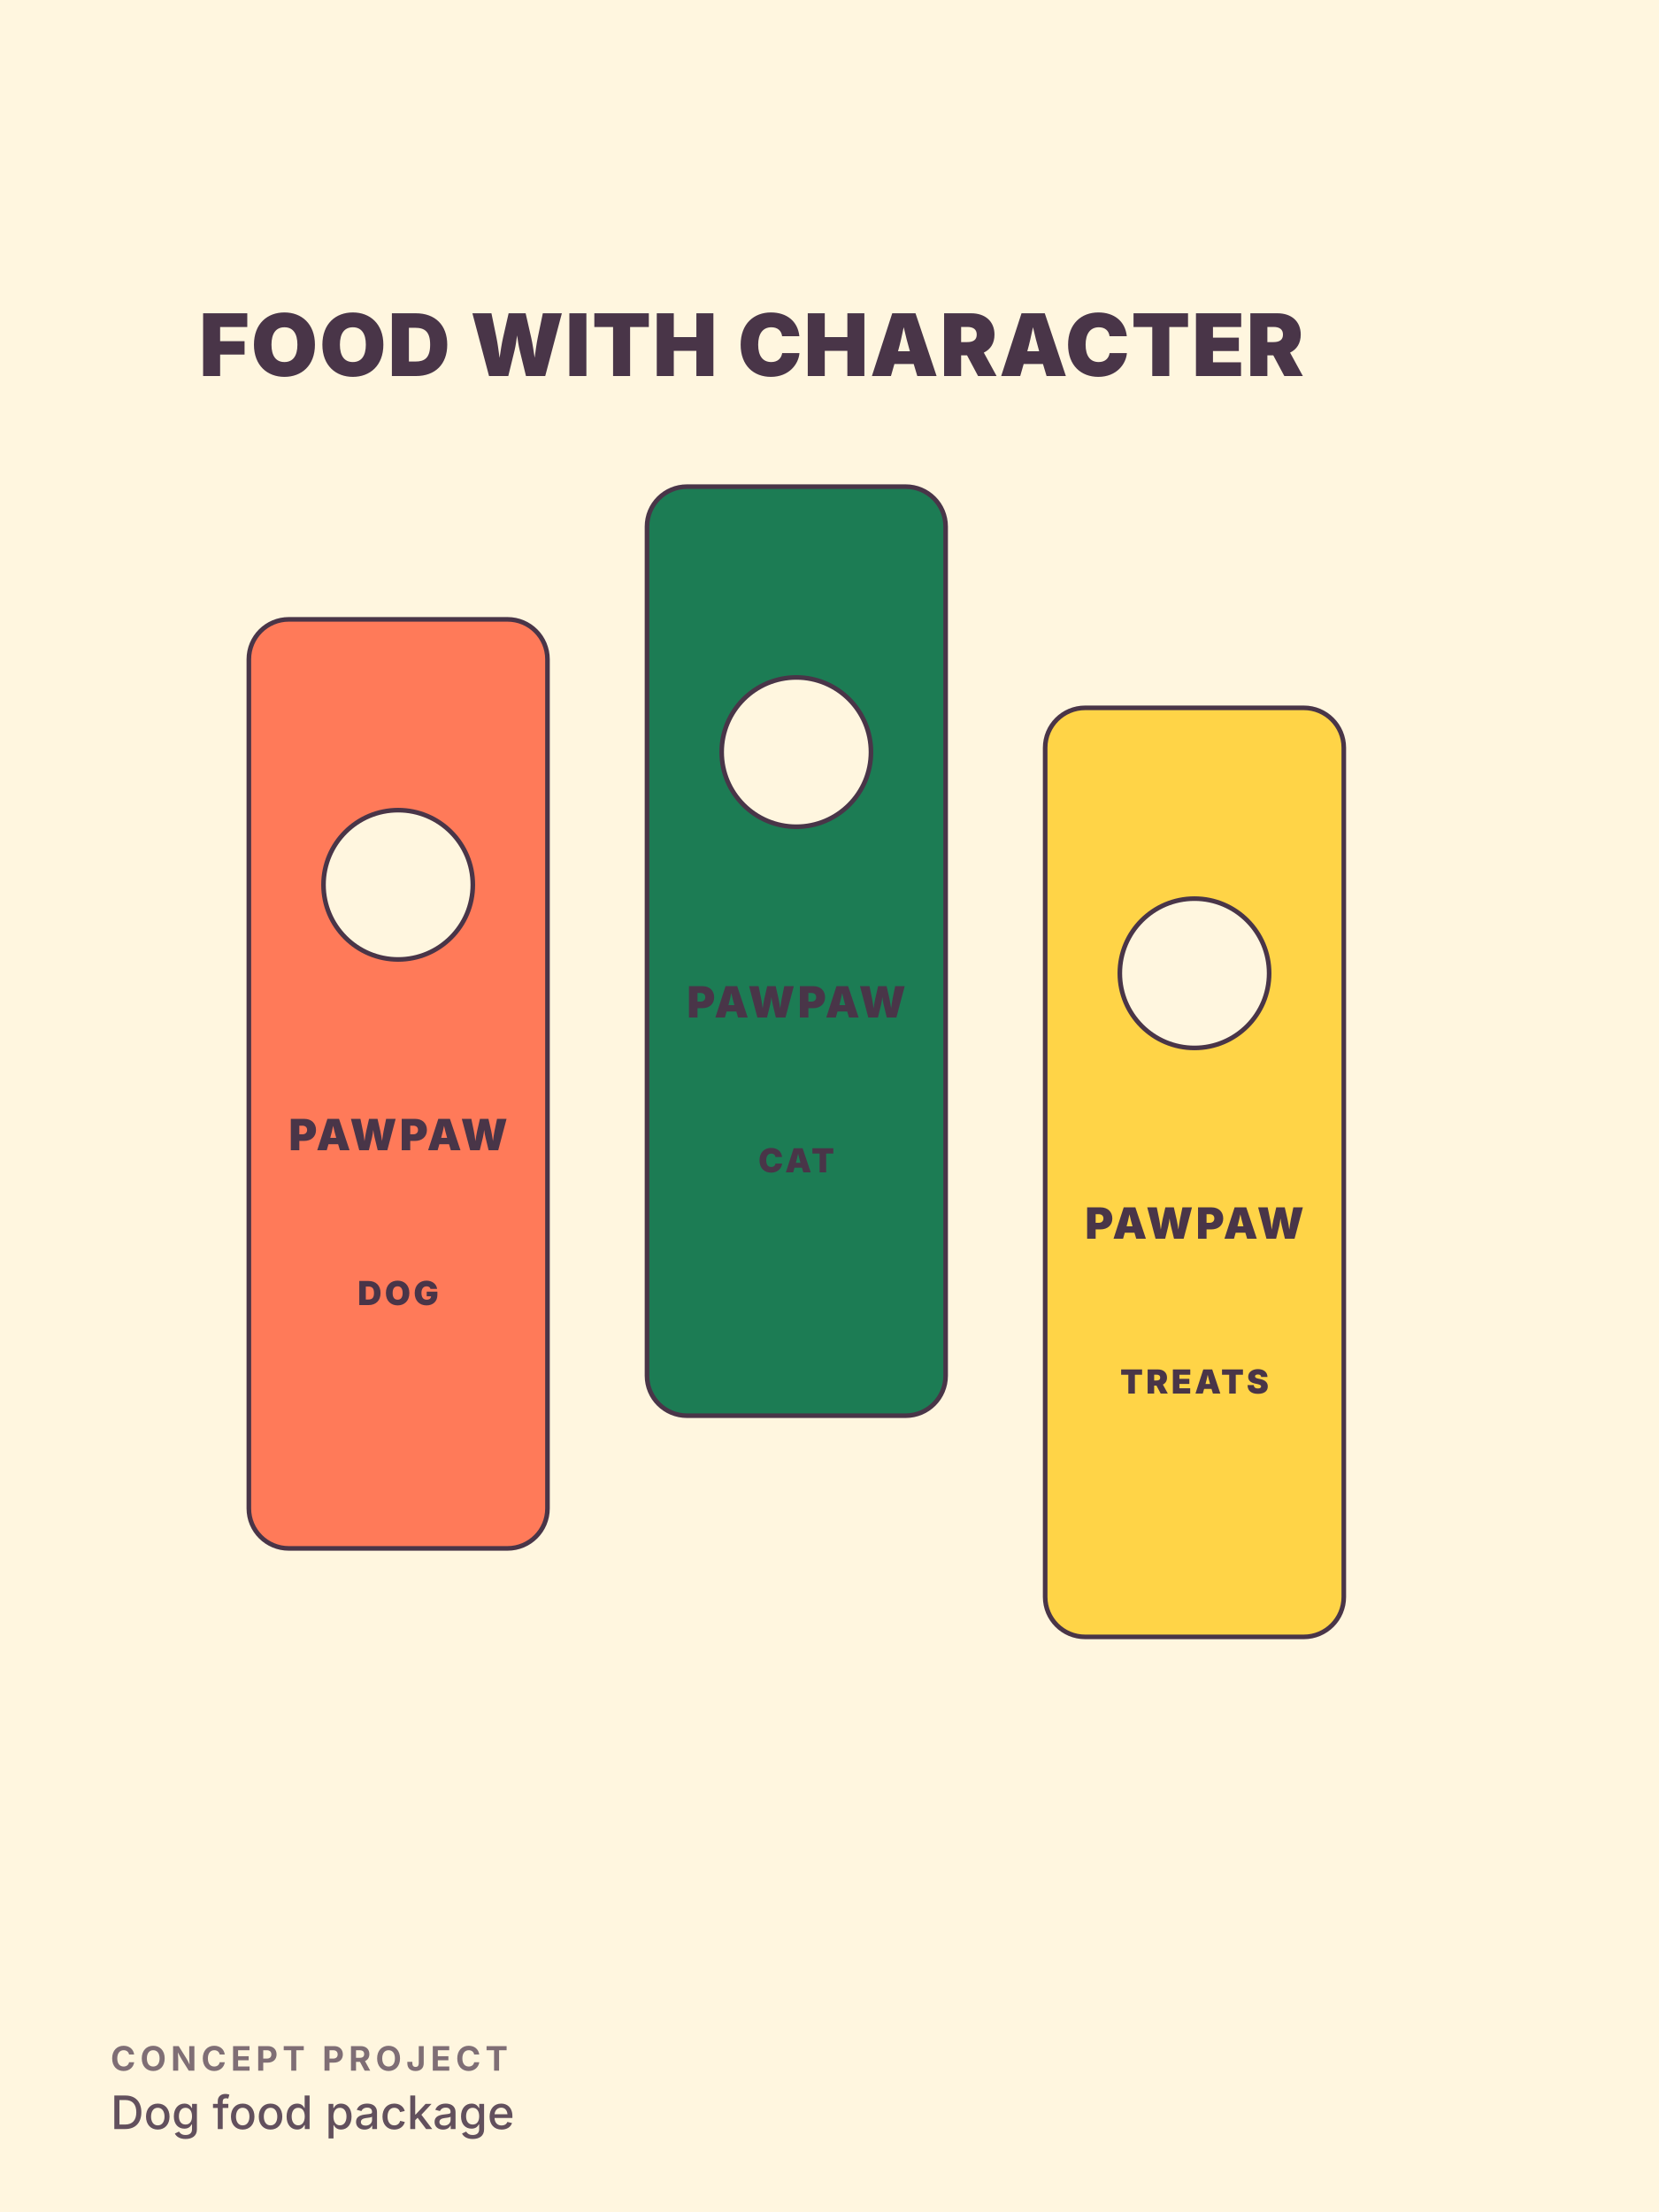
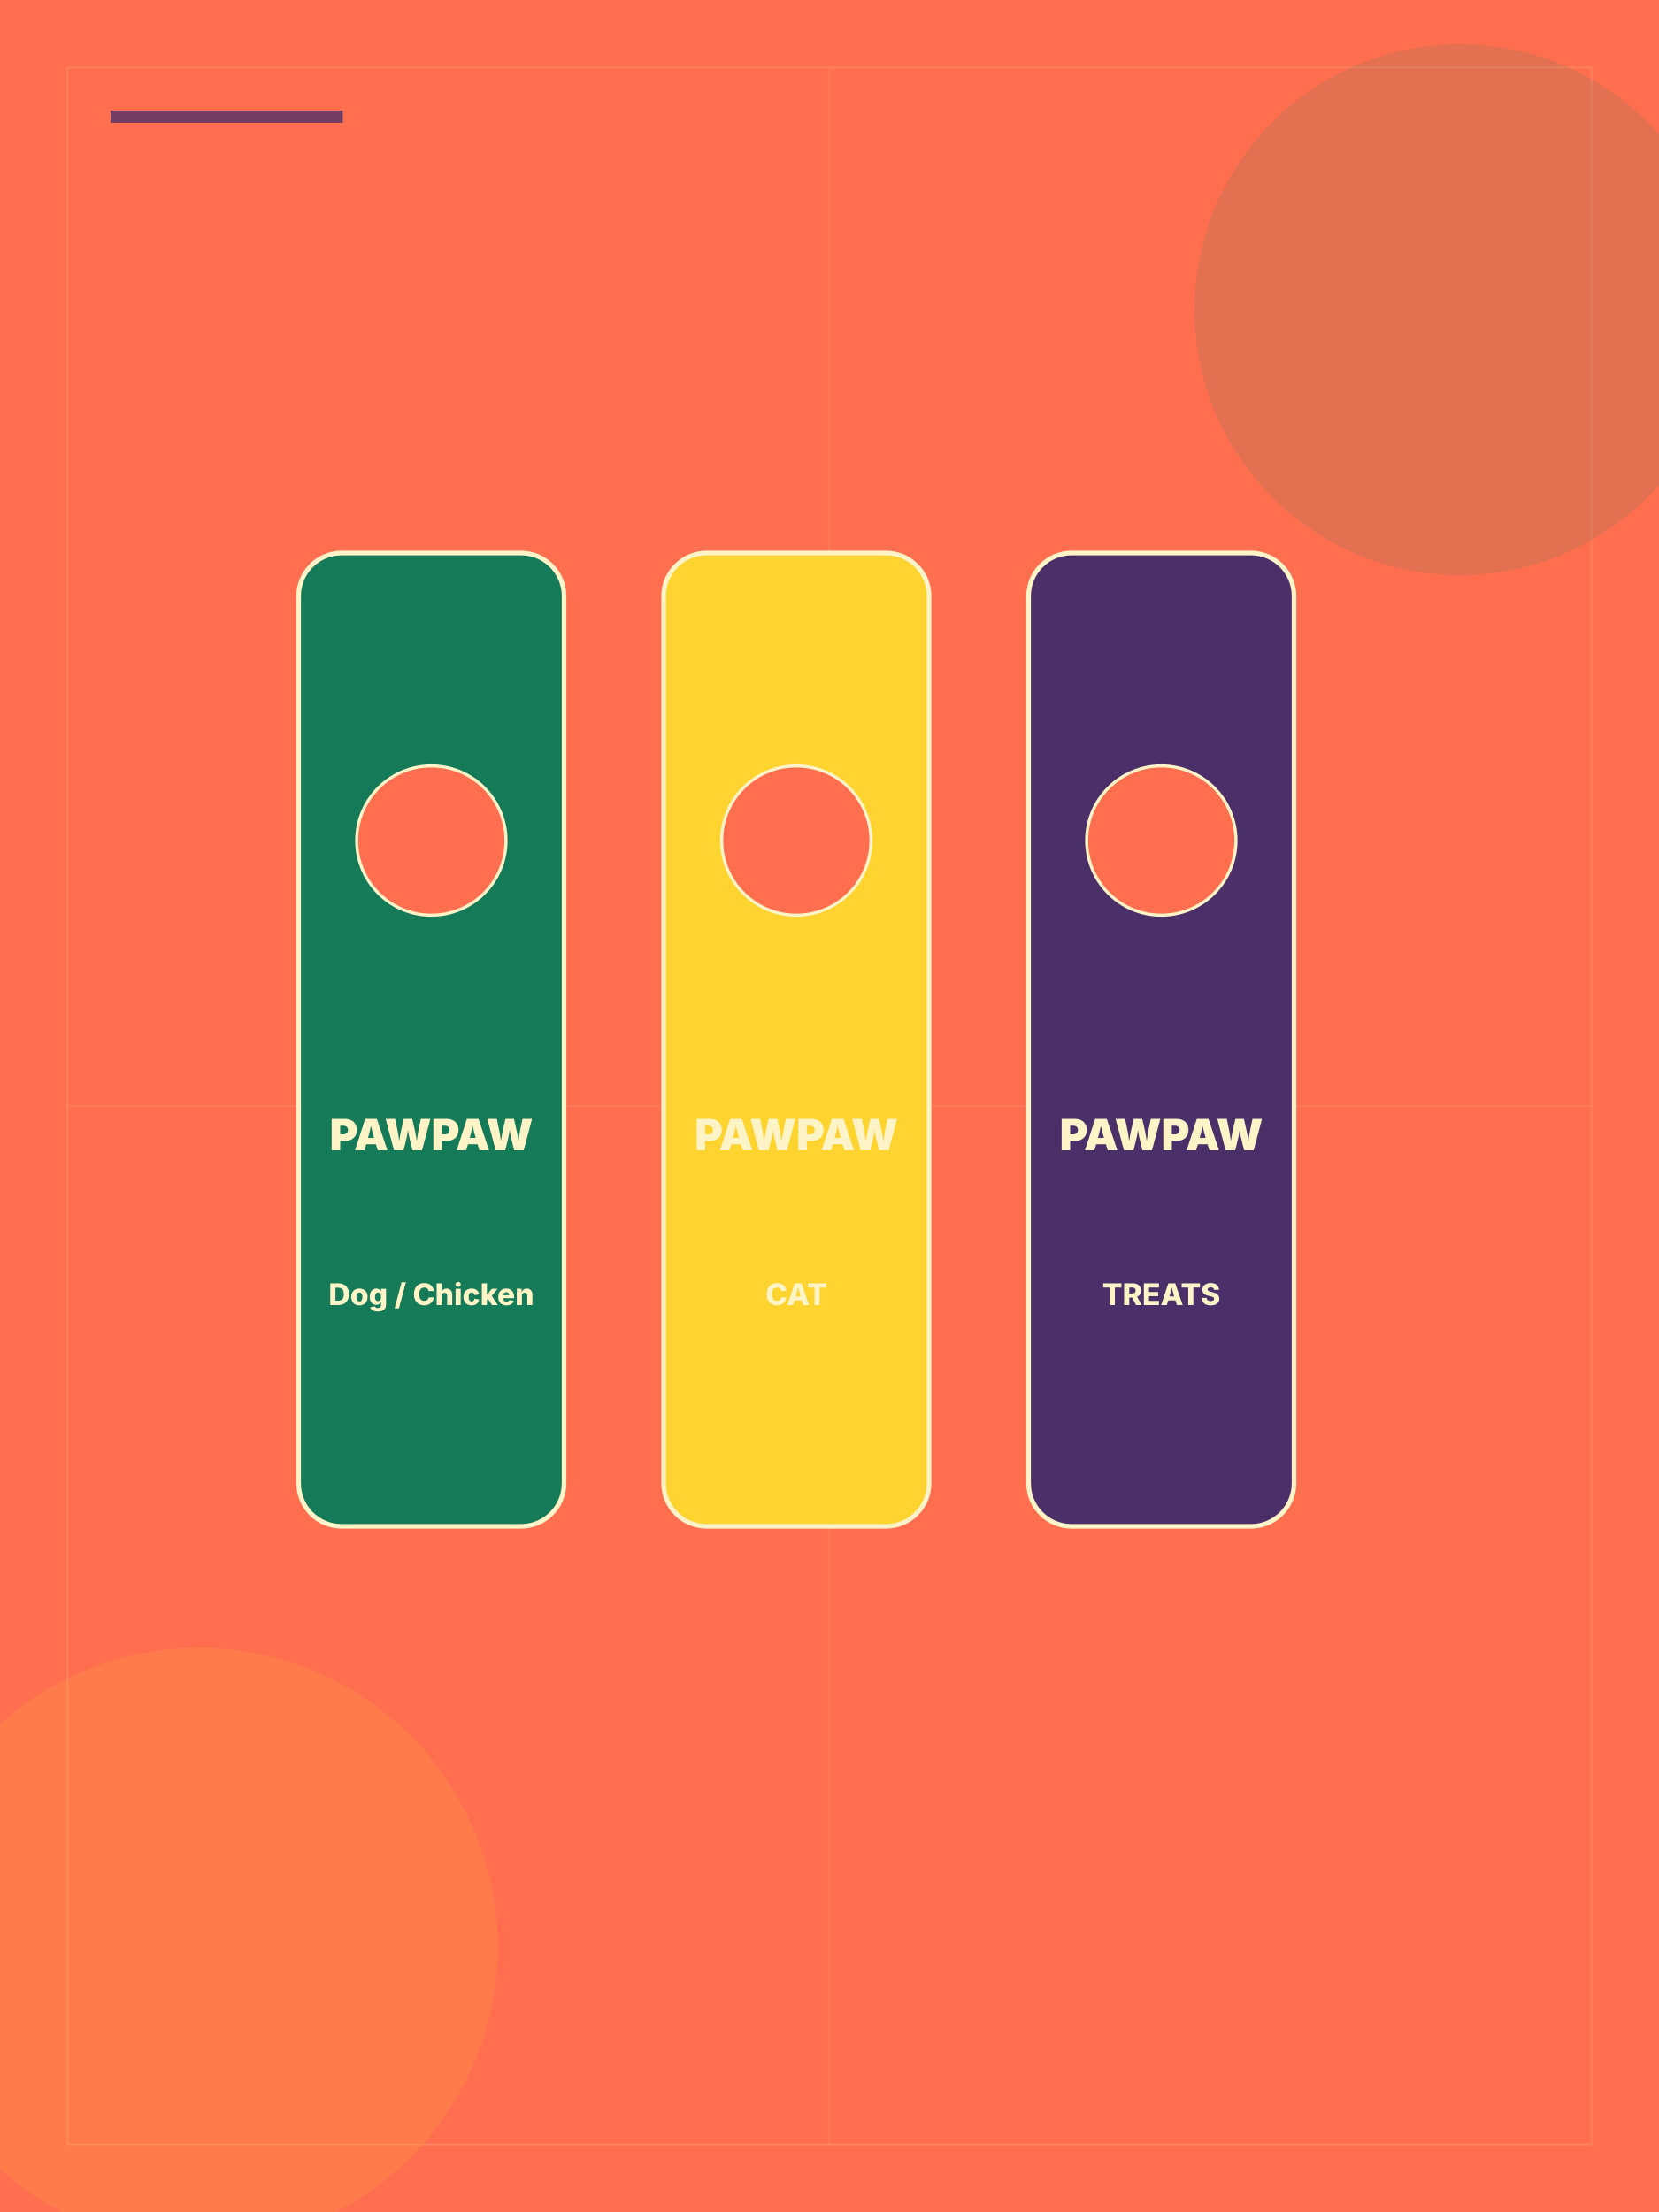
<svg xmlns="http://www.w3.org/2000/svg" width="1080" height="1440" viewBox="0 0 1080 1440" role="img" aria-label="PAWPAW Dog food package">
-   <rect x="0" y="0" width="1080" height="1440" fill="#fff6df" />
-   <rect x="162" y="403.2" width="194.4" height="604.8" fill="#ff7a59" stroke="#493548" stroke-width="3" rx="26" />
-   <circle cx="259.2" cy="576" r="48.6" fill="#fff6df" stroke="#493548" stroke-width="3" />
-   <text x="259.2" y="748.8" font-size="28.08" fill="#493548" font-family="Inter, Arial, sans-serif" font-weight="900" text-anchor="middle" letter-spacing="2">PAWPAW</text>
-   <text x="259.2" y="849.6" font-size="21.6" fill="#493548" font-family="Inter, Arial, sans-serif" font-weight="900" text-anchor="middle" letter-spacing="2">DOG</text>
-   <rect x="421.2" y="316.8" width="194.4" height="604.8" fill="#1c7c54" stroke="#493548" stroke-width="3" rx="26" />
-   <circle cx="518.4" cy="489.6" r="48.6" fill="#fff6df" stroke="#493548" stroke-width="3" />
-   <text x="518.4" y="662.4" font-size="28.08" fill="#493548" font-family="Inter, Arial, sans-serif" font-weight="900" text-anchor="middle" letter-spacing="2">PAWPAW</text>
-   <text x="518.4" y="763.2" font-size="21.6" fill="#493548" font-family="Inter, Arial, sans-serif" font-weight="900" text-anchor="middle" letter-spacing="2">CAT</text>
-   <rect x="680.4" y="460.8" width="194.4" height="604.8" fill="#ffd447" stroke="#493548" stroke-width="3" rx="26" />
-   <circle cx="777.6" cy="633.6" r="48.6" fill="#fff6df" stroke="#493548" stroke-width="3" />
-   <text x="777.6" y="806.4" font-size="28.08" fill="#493548" font-family="Inter, Arial, sans-serif" font-weight="900" text-anchor="middle" letter-spacing="2">PAWPAW</text>
-   <text x="777.6" y="907.2" font-size="21.6" fill="#493548" font-family="Inter, Arial, sans-serif" font-weight="900" text-anchor="middle" letter-spacing="2">TREATS</text>
-   <text x="129.6" y="244.8" font-size="56.16" fill="#493548" font-family="Inter, Arial, sans-serif" font-weight="900" letter-spacing="1">FOOD WITH CHARACTER</text>
-   <text x="72" y="1348" font-size="22" fill="#493548" font-family="Inter, Arial, sans-serif" font-weight="700" letter-spacing="3" opacity="0.7">CONCEPT PROJECT</text>
-   <text x="72" y="1386" font-size="30" fill="#493548" font-family="Inter, Arial, sans-serif" font-weight="500" opacity="0.86">Dog food package</text>
+   <rect x="0" y="0" width="1080" height="1440" fill="#ff6f4f" />
+   <rect x="44" y="44" width="992" height="1352" fill="none" stroke="#fff3c8" stroke-width="1" opacity="0.16" />
+   <circle cx="950.4" cy="201.6" r="172.8" fill="#157a57" opacity="0.12" />
+   <circle cx="129.6" cy="1267.2" r="194.4" fill="#ffd330" opacity="0.12" />
+   <line x1="540" y1="44" x2="540" y2="1396" stroke="#fff3c8" stroke-width="1" opacity="0.08" />
+   <line x1="44" y1="720" x2="1036" y2="720" stroke="#fff3c8" stroke-width="1" opacity="0.08" />
+   <rect x="72" y="72" width="151.2" height="8" fill="#4a2f68" opacity="0.78" />
+   <rect x="194.4" y="360" width="172.8" height="633.6" fill="#157a57" rx="28" stroke="#fff3c8" stroke-width="3" />
+   <circle cx="280.8" cy="547.2" r="48.6" fill="#ff6f4f" stroke="#fff3c8" stroke-width="2" />
+   <text x="280.8" y="748.8" font-size="28.08" fill="#fff3c8" font-family="Inter, Arial, sans-serif" font-weight="900" text-anchor="middle">PAWPAW</text>
+   <text x="280.8" y="849.6" font-size="19.44" fill="#fff3c8" font-family="Inter, Arial, sans-serif" font-weight="800" text-anchor="middle">Dog / Chicken</text>
+   <rect x="432" y="360" width="172.8" height="633.6" fill="#ffd330" rx="28" stroke="#fff3c8" stroke-width="3" />
+   <circle cx="518.4" cy="547.2" r="48.6" fill="#ff6f4f" stroke="#fff3c8" stroke-width="2" />
+   <text x="518.4" y="748.8" font-size="28.08" fill="#fff3c8" font-family="Inter, Arial, sans-serif" font-weight="900" text-anchor="middle">PAWPAW</text>
+   <text x="518.4" y="849.6" font-size="19.44" fill="#fff3c8" font-family="Inter, Arial, sans-serif" font-weight="800" text-anchor="middle">CAT</text>
+   <rect x="669.6" y="360" width="172.8" height="633.6" fill="#4a2f68" rx="28" stroke="#fff3c8" stroke-width="3" />
+   <circle cx="756" cy="547.2" r="48.6" fill="#ff6f4f" stroke="#fff3c8" stroke-width="2" />
+   <text x="756" y="748.8" font-size="28.08" fill="#fff3c8" font-family="Inter, Arial, sans-serif" font-weight="900" text-anchor="middle">PAWPAW</text>
+   <text x="756" y="849.6" font-size="19.44" fill="#fff3c8" font-family="Inter, Arial, sans-serif" font-weight="800" text-anchor="middle">TREATS</text>
</svg>
